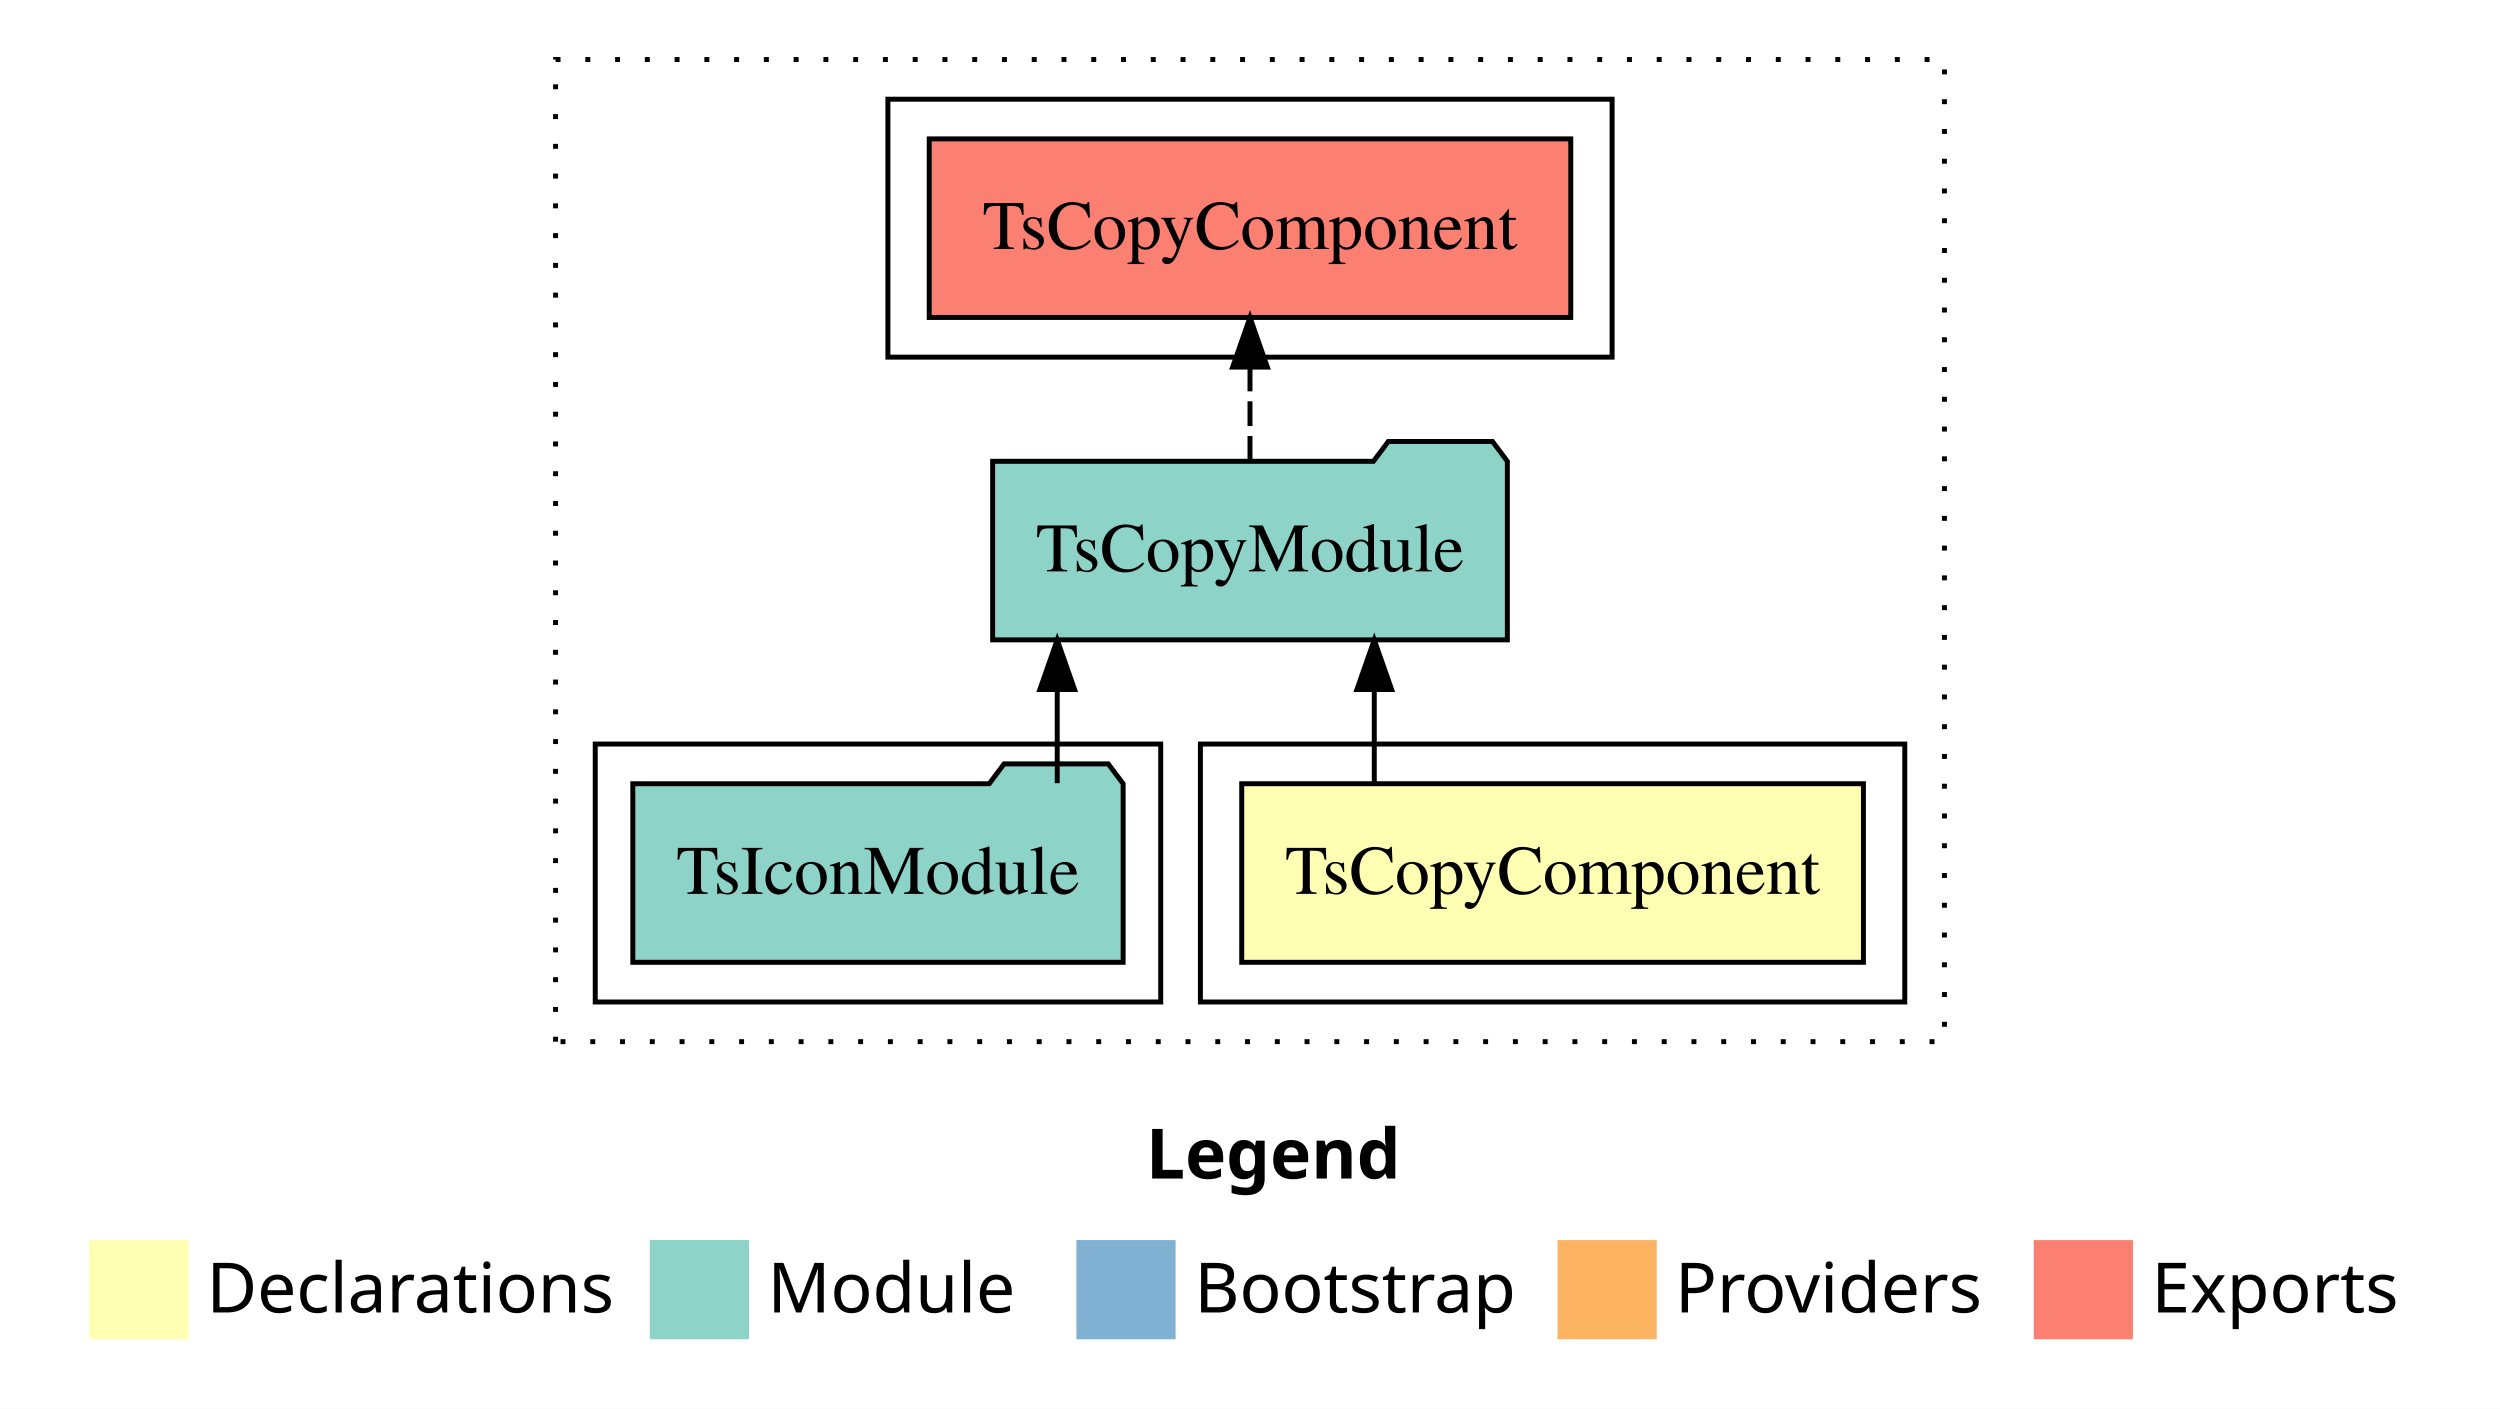
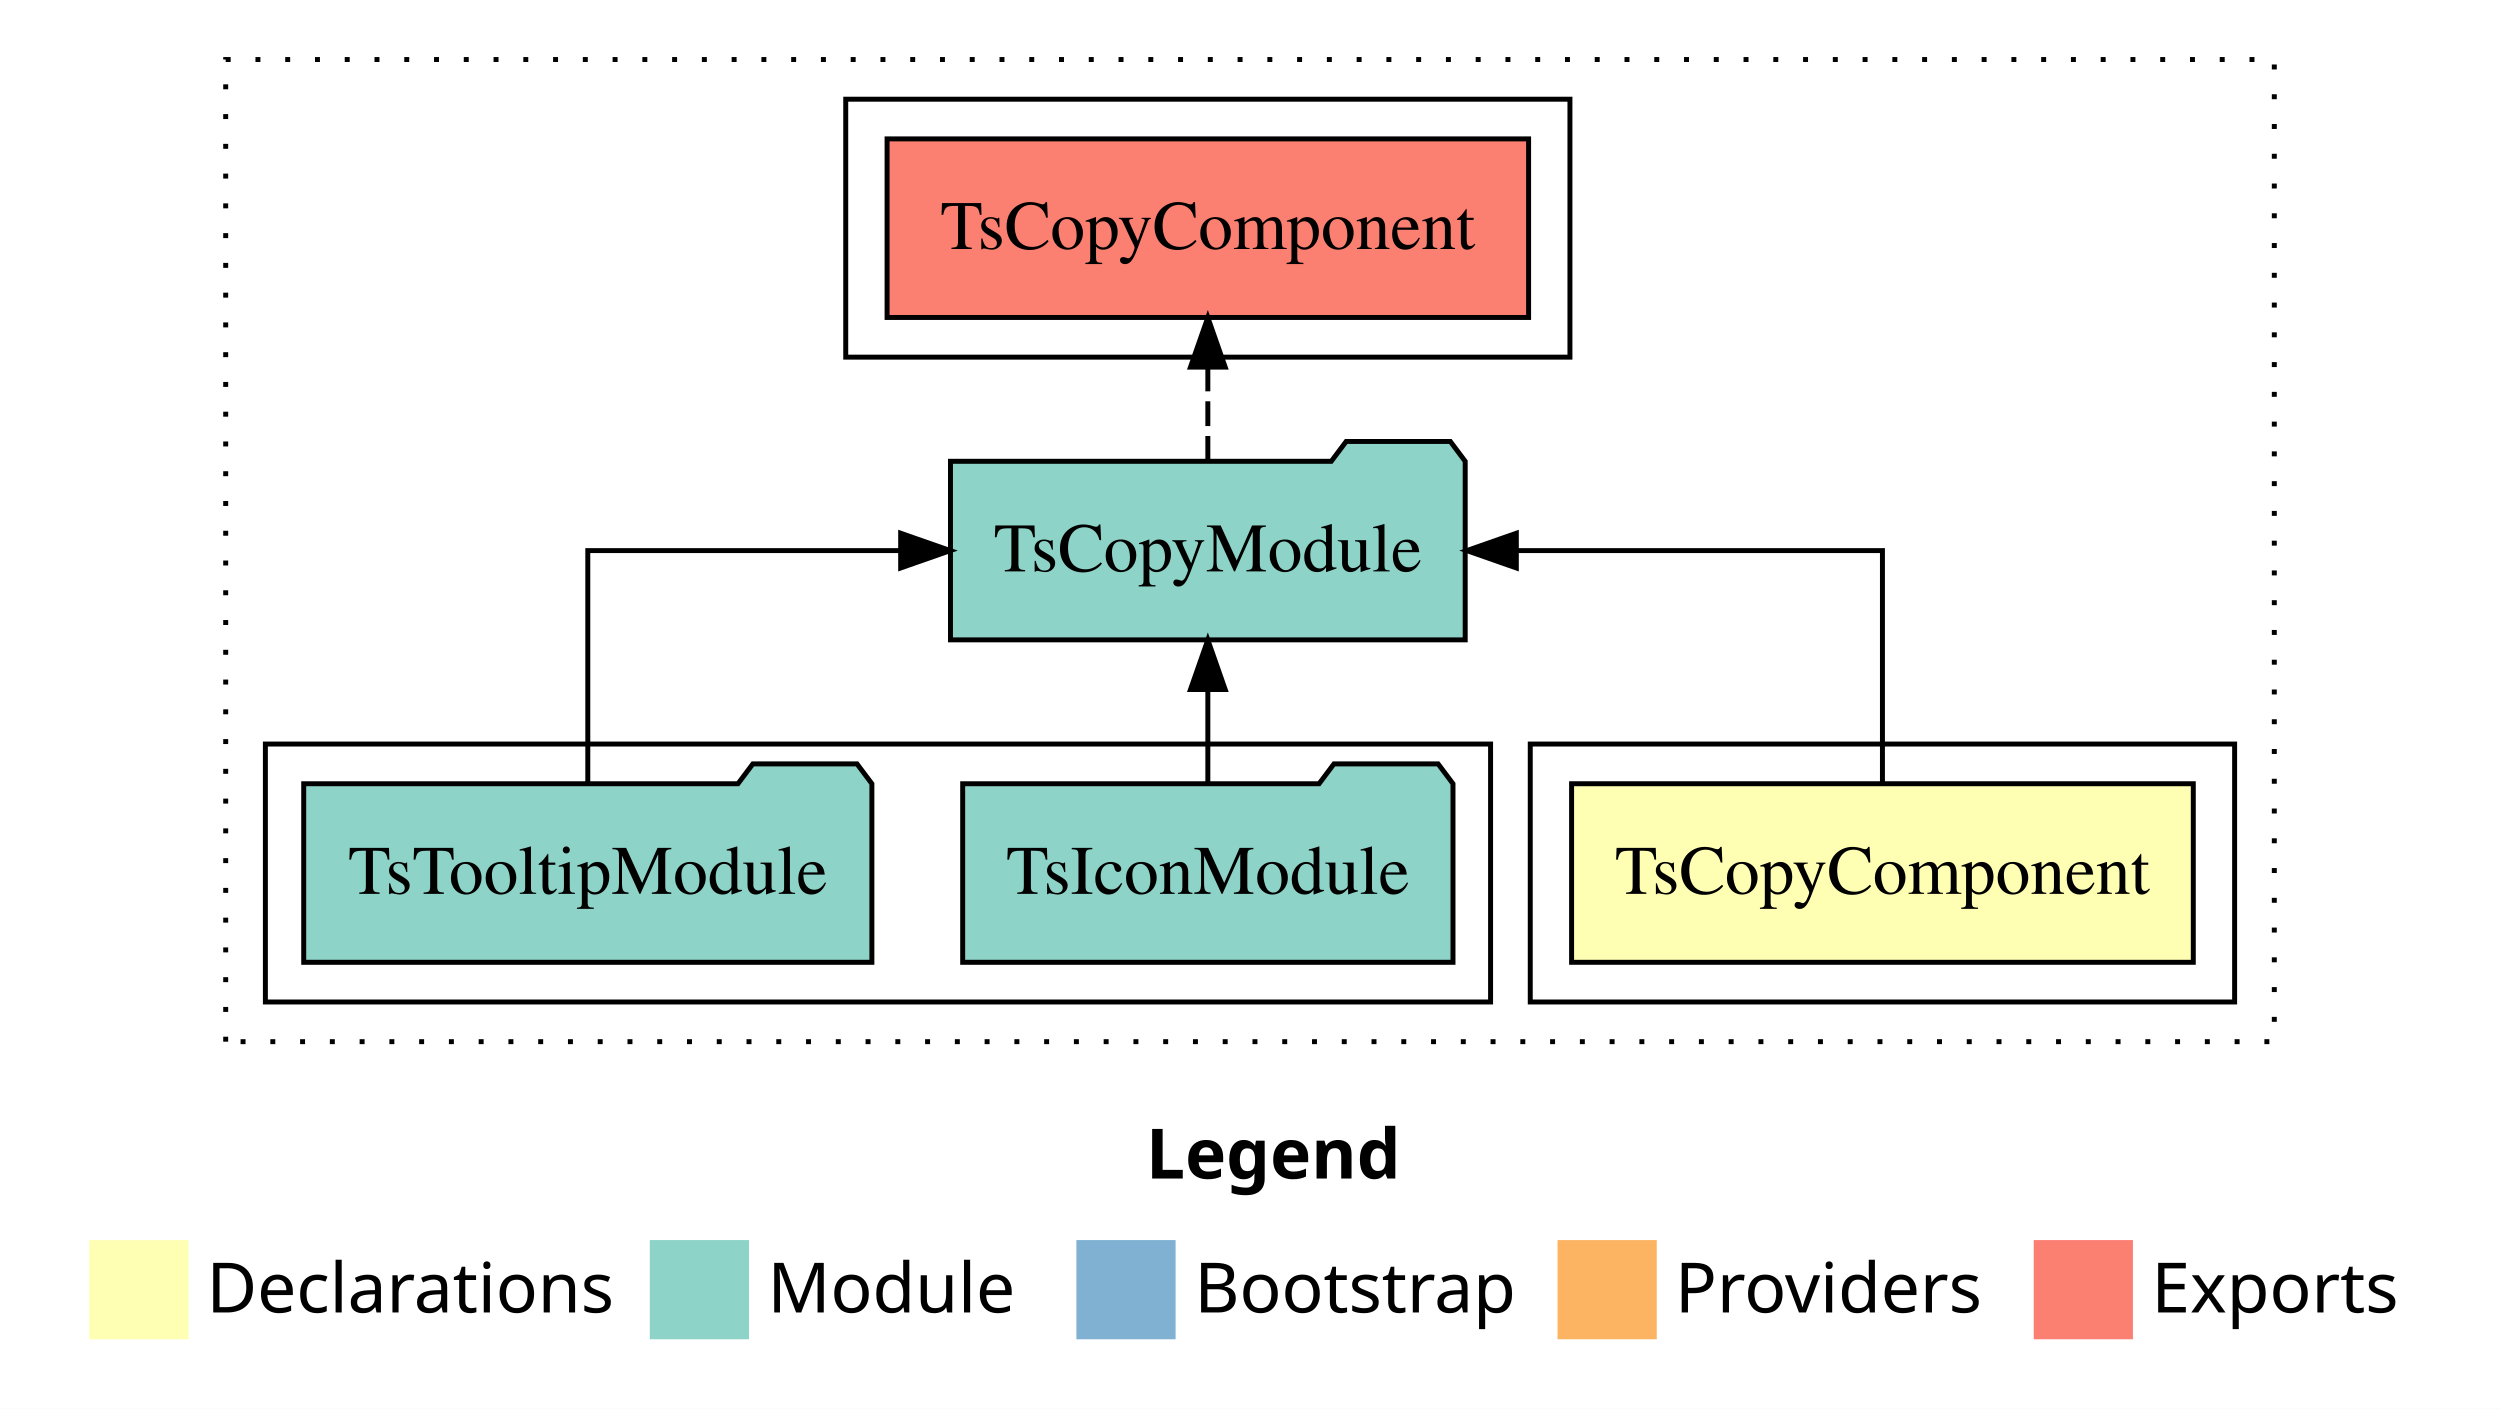
<svg xmlns="http://www.w3.org/2000/svg" width="504pt" height="284pt" viewBox="0.00 0.00 504.00 284.00">
  <g id="graph0" class="graph" transform="scale(1 1) rotate(0) translate(4 280)">
    <polygon fill="#ffffff" stroke="transparent" points="-4,4 -4,-280 500,-280 500,4 -4,4" />
    <text text-anchor="start" x="227.009" y="-42.4" font-family="sans-serif" font-weight="bold" font-size="14.00" fill="#000000">Legend</text>
    <polygon fill="#ffffb3" stroke="transparent" points="14,-10 14,-30 34,-30 34,-10 14,-10" />
    <text text-anchor="start" x="37.629" y="-15.4" font-family="sans-serif" font-size="14.00" fill="#000000">  Declarations</text>
    <polygon fill="#8dd3c7" stroke="transparent" points="127,-10 127,-30 147,-30 147,-10 127,-10" />
    <text text-anchor="start" x="150.725" y="-15.4" font-family="sans-serif" font-size="14.00" fill="#000000">  Module</text>
    <polygon fill="#80b1d3" stroke="transparent" points="213,-10 213,-30 233,-30 233,-10 213,-10" />
    <text text-anchor="start" x="236.781" y="-15.4" font-family="sans-serif" font-size="14.00" fill="#000000">  Bootstrap</text>
    <polygon fill="#fdb462" stroke="transparent" points="310,-10 310,-30 330,-30 330,-10 310,-10" />
    <text text-anchor="start" x="333.673" y="-15.4" font-family="sans-serif" font-size="14.00" fill="#000000">  Providers</text>
    <polygon fill="#fb8072" stroke="transparent" points="406,-10 406,-30 426,-30 426,-10 406,-10" />
    <text text-anchor="start" x="429.726" y="-15.4" font-family="sans-serif" font-size="14.00" fill="#000000">  Exports</text>
    <g id="clust1" class="cluster">
-       <polygon fill="none" stroke="#000000" stroke-dasharray="1,5" points="108,-70 108,-268 388,-268 388,-70 108,-70" />
+       <polygon fill="none" stroke="#000000" stroke-dasharray="1,5" points="41.5,-70 41.5,-268 454.5,-268 454.5,-70 41.5,-70" />
    </g>
    <g id="clust2" class="cluster">
-       <polygon fill="none" stroke="#000000" points="238,-78 238,-130 380,-130 380,-78 238,-78" />
+       <polygon fill="none" stroke="#000000" points="304.5,-78 304.5,-130 446.5,-130 446.5,-78 304.5,-78" />
    </g>
    <g id="clust4" class="cluster">
-       <polygon fill="none" stroke="#000000" points="116,-78 116,-130 230,-130 230,-78 116,-78" />
+       <polygon fill="none" stroke="#000000" points="49.5,-78 49.5,-130 296.5,-130 296.5,-78 49.5,-78" />
    </g>
    <g id="clust5" class="cluster">
-       <polygon fill="none" stroke="#000000" points="175,-208 175,-260 321,-260 321,-208 175,-208" />
+       <polygon fill="none" stroke="#000000" points="166.5,-208 166.5,-260 312.5,-260 312.5,-208 166.5,-208" />
    </g>
    <g id="node1" class="node">
-       <polygon fill="#ffffb3" stroke="#000000" points="371.667,-122 246.333,-122 246.333,-86 371.667,-86 371.667,-122" />
-       <text text-anchor="middle" x="309" y="-99.8" font-family="Times,serif" font-size="14.00" fill="#000000">TsCopyComponent</text>
+       <polygon fill="#ffffb3" stroke="#000000" points="438.167,-122 312.833,-122 312.833,-86 438.167,-86 438.167,-122" />
+       <text text-anchor="middle" x="375.5" y="-99.8" font-family="Times,serif" font-size="14.00" fill="#000000">TsCopyComponent</text>
    </g>
    <g id="node2" class="node">
-       <polygon fill="#8dd3c7" stroke="#000000" points="299.884,-187 296.884,-191 275.884,-191 272.884,-187 196.116,-187 196.116,-151 299.884,-151 299.884,-187" />
-       <text text-anchor="middle" x="248" y="-164.8" font-family="Times,serif" font-size="14.00" fill="#000000">TsCopyModule</text>
+       <polygon fill="#8dd3c7" stroke="#000000" points="291.384,-187 288.384,-191 267.384,-191 264.384,-187 187.616,-187 187.616,-151 291.384,-151 291.384,-187" />
+       <text text-anchor="middle" x="239.5" y="-164.8" font-family="Times,serif" font-size="14.00" fill="#000000">TsCopyModule</text>
    </g>
    <g id="edge1" class="edge">
-       <path fill="none" stroke="#000000" d="M273.054,-122.106C273.054,-122.106 273.054,-140.991 273.054,-140.991" />
-       <polygon fill="#000000" stroke="#000000" points="269.554,-140.991 273.054,-150.991 276.554,-140.991 269.554,-140.991" />
+       <path fill="none" stroke="#000000" d="M375.5,-122.106C375.5,-141.339 375.5,-169 375.5,-169 375.5,-169 301.692,-169 301.692,-169" />
+       <polygon fill="#000000" stroke="#000000" points="301.692,-165.5 291.692,-169 301.692,-172.5 301.692,-165.5" />
+     </g>
+     <g id="node5" class="node">
+       <polygon fill="#fb8072" stroke="#000000" points="304.166,-252 174.834,-252 174.834,-216 304.166,-216 304.166,-252" />
+       <text text-anchor="middle" x="239.5" y="-229.8" font-family="Times,serif" font-size="14.00" fill="#000000">TsCopyComponent </text>
+     </g>
+     <g id="edge4" class="edge">
+       <path fill="none" stroke="#000000" stroke-dasharray="5,2" d="M239.5,-187.106C239.5,-187.106 239.5,-205.991 239.5,-205.991" />
+       <polygon fill="#000000" stroke="#000000" points="236,-205.991 239.5,-215.991 243,-205.991 236,-205.991" />
+     </g>
+     <g id="node3" class="node">
+       <polygon fill="#8dd3c7" stroke="#000000" points="288.923,-122 285.923,-126 264.923,-126 261.923,-122 190.077,-122 190.077,-86 288.923,-86 288.923,-122" />
+       <text text-anchor="middle" x="239.5" y="-99.8" font-family="Times,serif" font-size="14.00" fill="#000000">TsIconModule</text>
+     </g>
+     <g id="edge2" class="edge">
+       <path fill="none" stroke="#000000" d="M239.5,-122.106C239.5,-122.106 239.5,-140.991 239.5,-140.991" />
+       <polygon fill="#000000" stroke="#000000" points="236,-140.991 239.5,-150.991 243,-140.991 236,-140.991" />
    </g>
    <g id="node4" class="node">
-       <polygon fill="#fb8072" stroke="#000000" points="312.666,-252 183.334,-252 183.334,-216 312.666,-216 312.666,-252" />
-       <text text-anchor="middle" x="248" y="-229.8" font-family="Times,serif" font-size="14.00" fill="#000000">TsCopyComponent </text>
+       <polygon fill="#8dd3c7" stroke="#000000" points="171.772,-122 168.772,-126 147.772,-126 144.772,-122 57.228,-122 57.228,-86 171.772,-86 171.772,-122" />
+       <text text-anchor="middle" x="114.5" y="-99.8" font-family="Times,serif" font-size="14.00" fill="#000000">TsTooltipModule</text>
    </g>
    <g id="edge3" class="edge">
-       <path fill="none" stroke="#000000" stroke-dasharray="5,2" d="M248,-187.106C248,-187.106 248,-205.991 248,-205.991" />
-       <polygon fill="#000000" stroke="#000000" points="244.5,-205.991 248,-215.991 251.5,-205.991 244.5,-205.991" />
-     </g>
-     <g id="node3" class="node">
-       <polygon fill="#8dd3c7" stroke="#000000" points="222.423,-122 219.423,-126 198.423,-126 195.423,-122 123.577,-122 123.577,-86 222.423,-86 222.423,-122" />
-       <text text-anchor="middle" x="173" y="-99.8" font-family="Times,serif" font-size="14.00" fill="#000000">TsIconModule</text>
-     </g>
-     <g id="edge2" class="edge">
-       <path fill="none" stroke="#000000" d="M209.135,-122.106C209.135,-122.106 209.135,-140.991 209.135,-140.991" />
-       <polygon fill="#000000" stroke="#000000" points="205.635,-140.991 209.135,-150.991 212.635,-140.991 205.635,-140.991" />
+       <path fill="none" stroke="#000000" d="M114.5,-122.106C114.5,-141.339 114.5,-169 114.5,-169 114.5,-169 177.575,-169 177.575,-169" />
+       <polygon fill="#000000" stroke="#000000" points="177.575,-172.5 187.575,-169 177.575,-165.5 177.575,-172.5" />
    </g>
  </g>
</svg>
